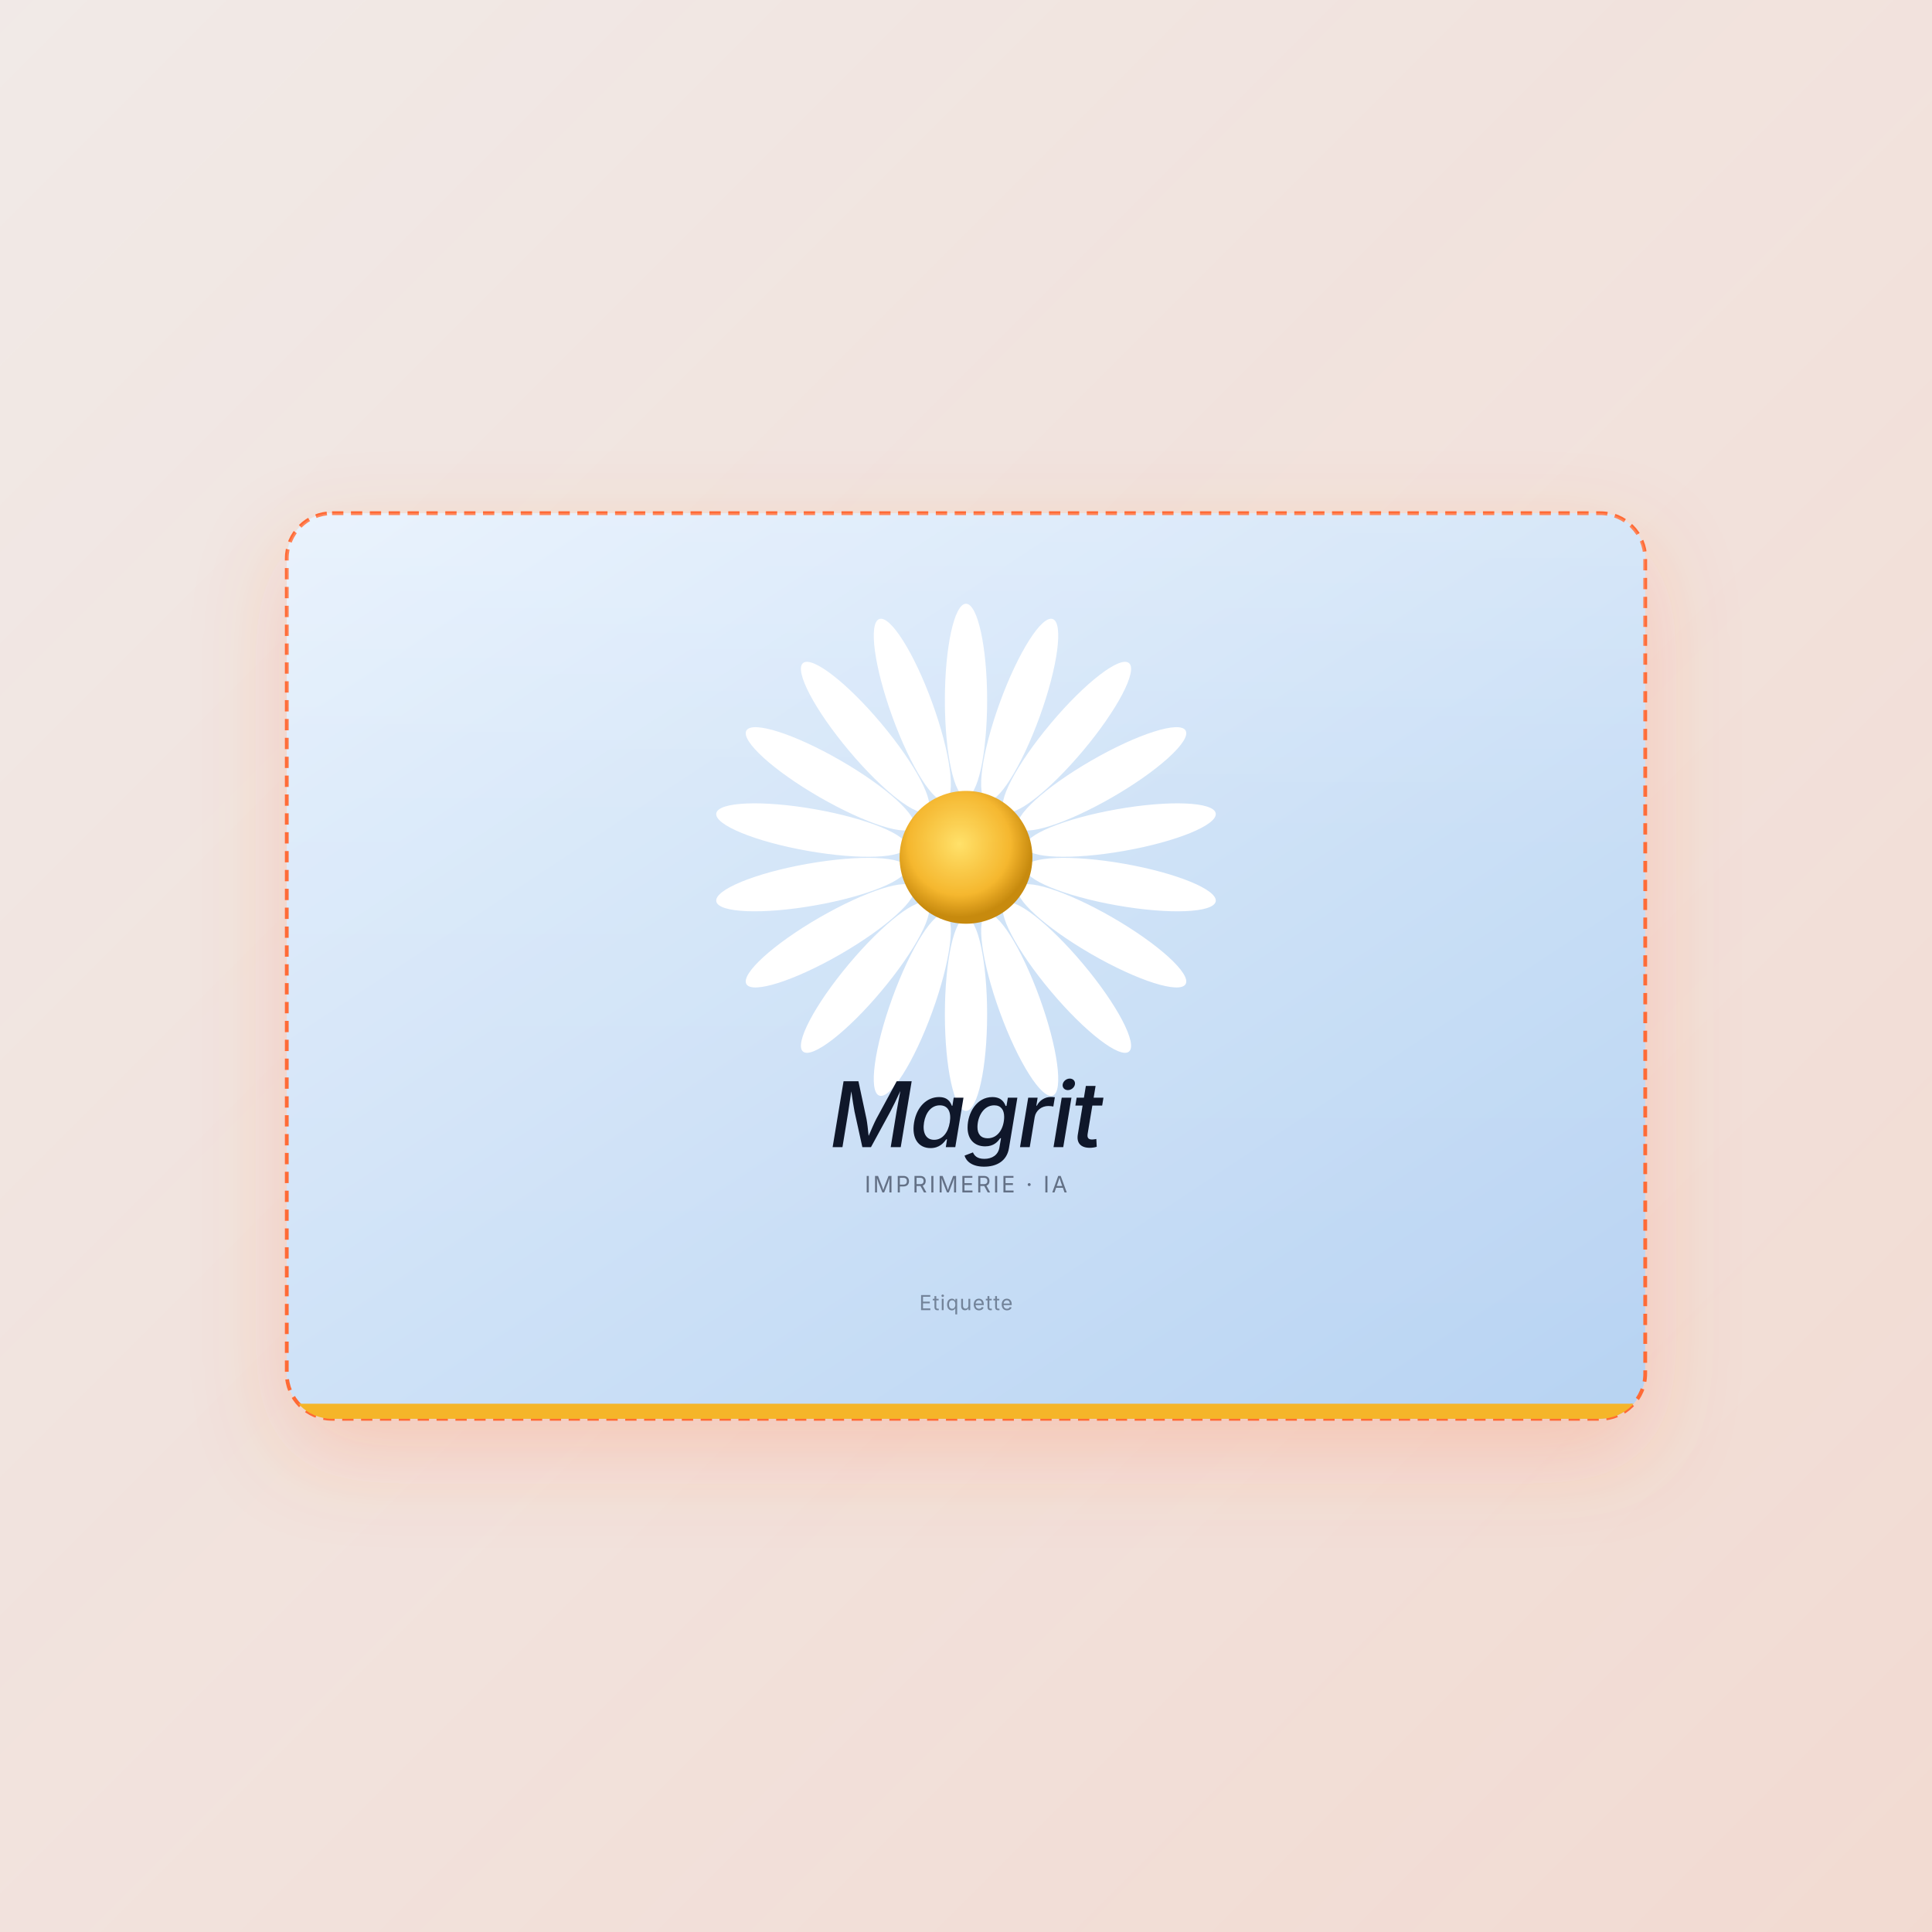
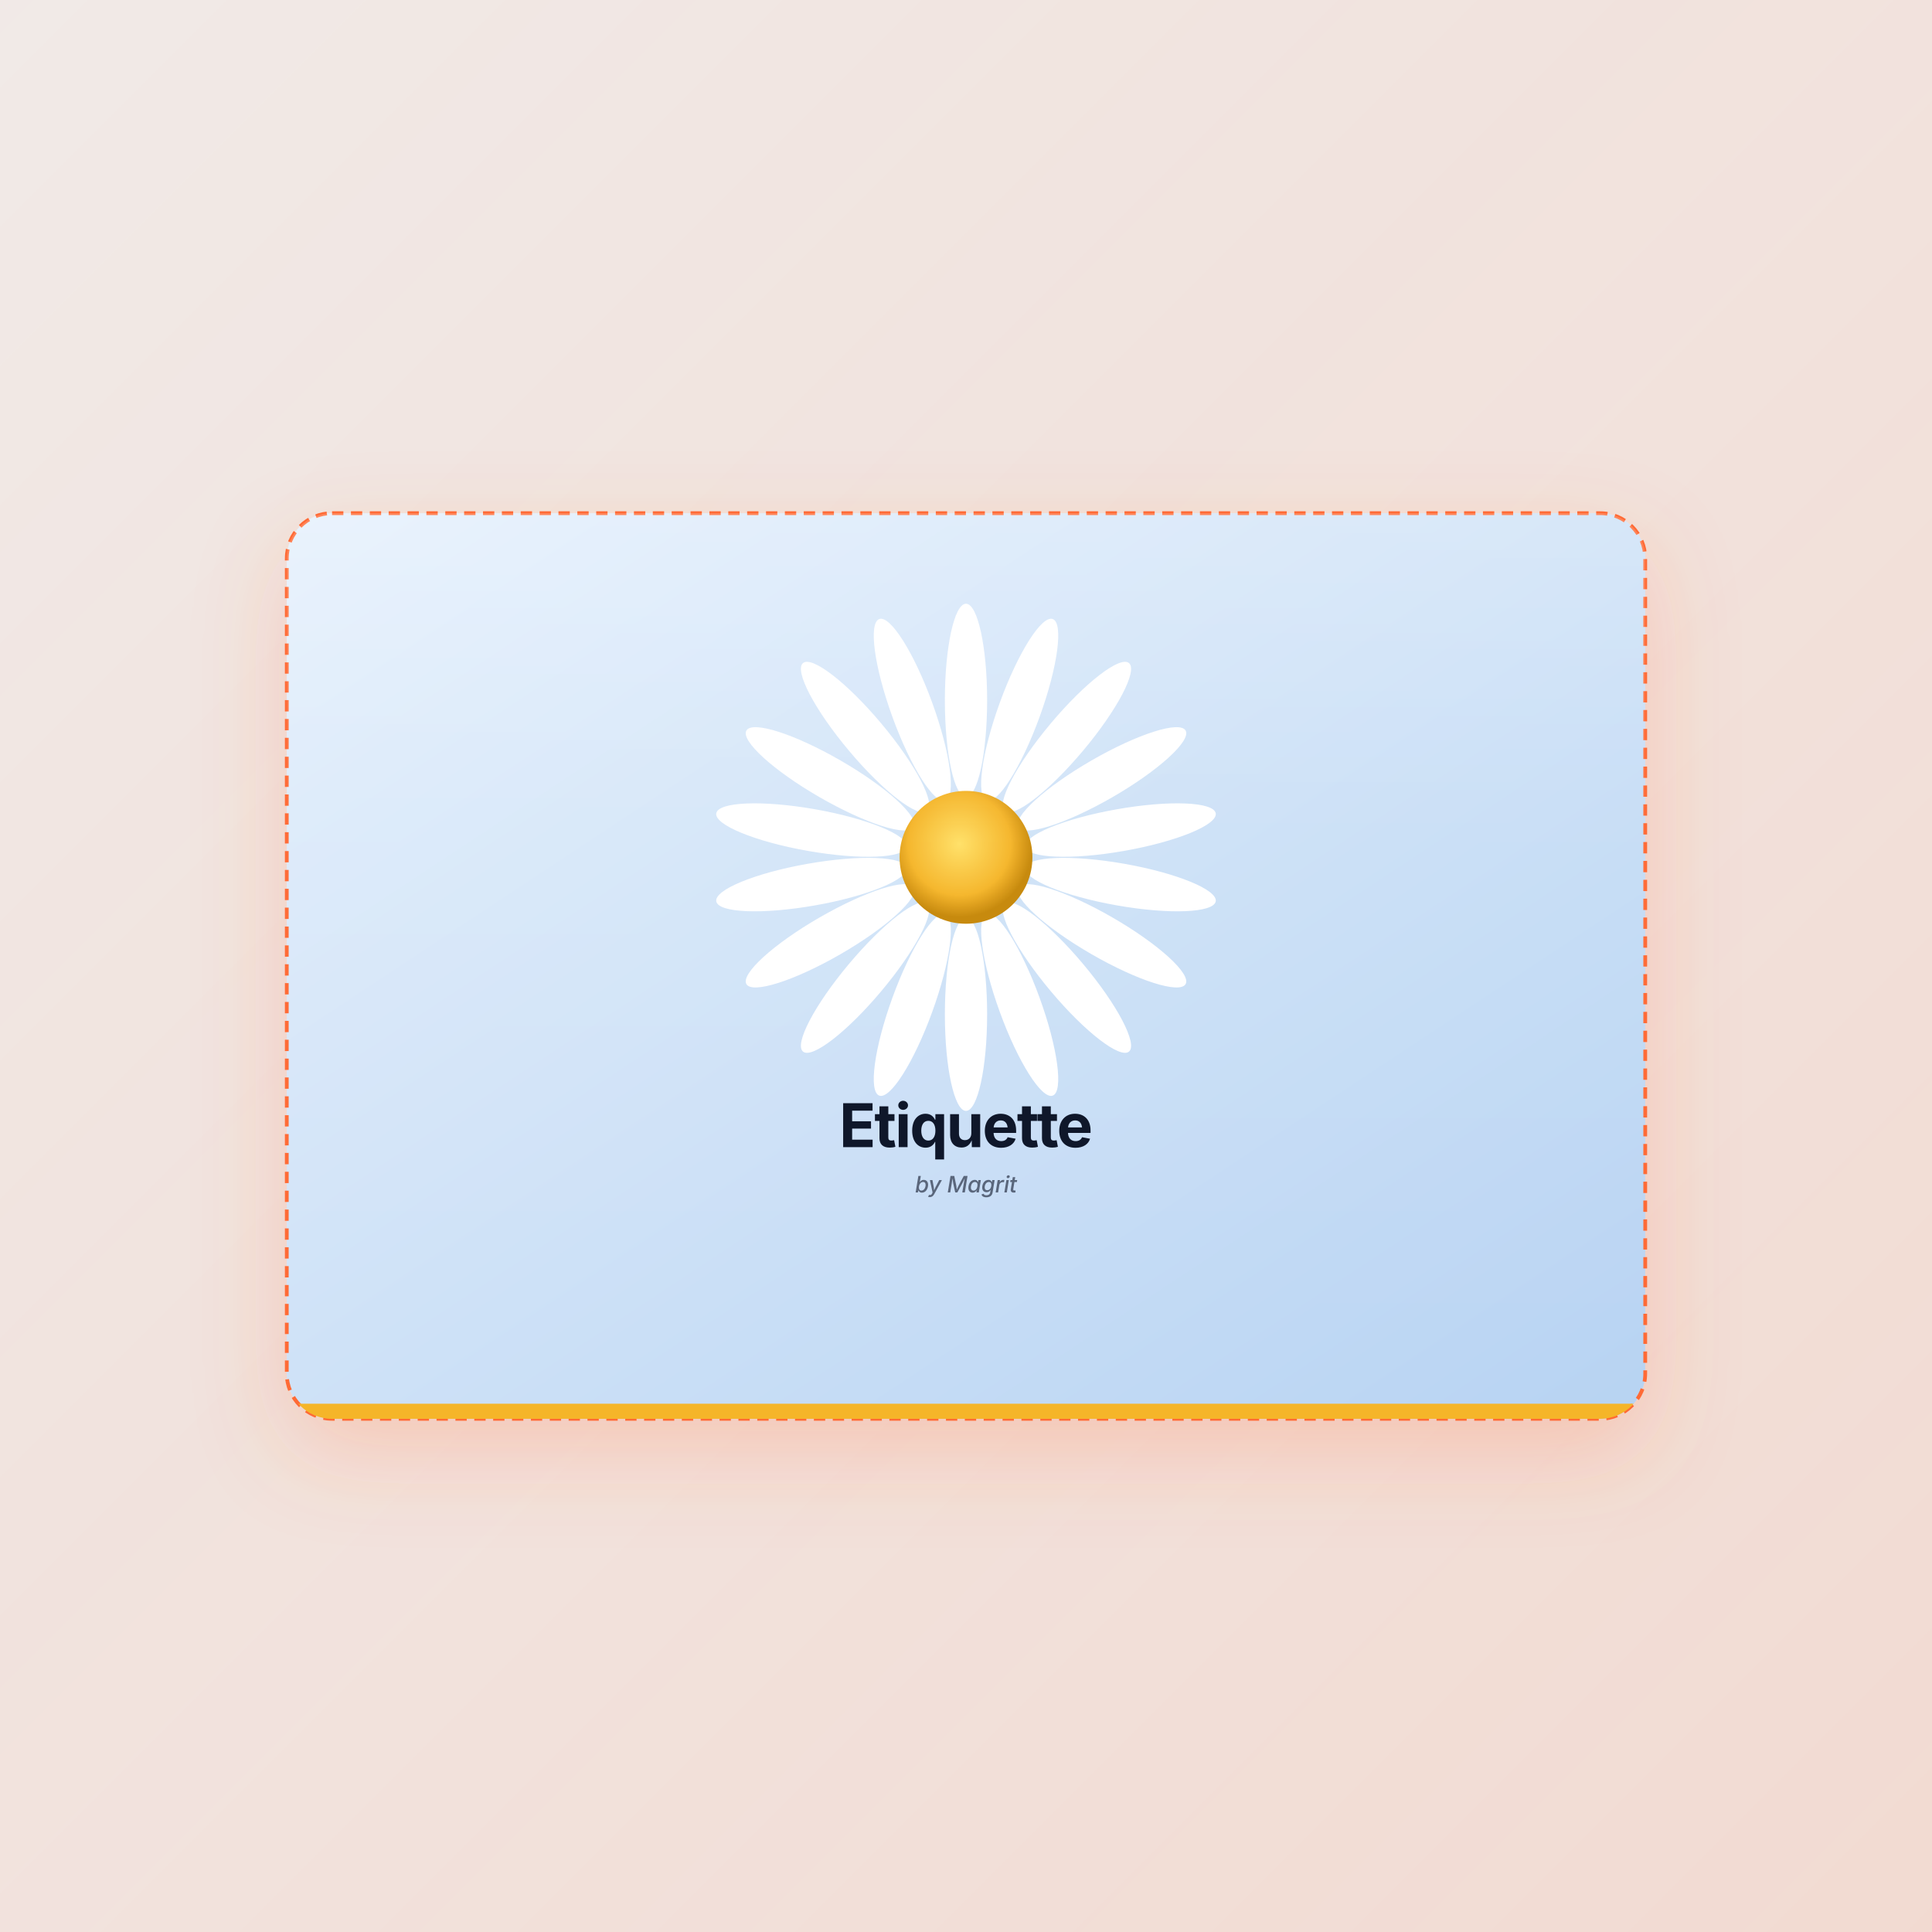
<svg xmlns="http://www.w3.org/2000/svg" viewBox="0 0 1024 1024" width="1024" height="1024">
  <defs>
    <linearGradient id="bg" x1="0%" y1="0%" x2="100%" y2="100%">
      <stop offset="0%" stop-color="#FF6B35" stop-opacity="0.05" />
      <stop offset="100%" stop-color="#FF6B35" stop-opacity="0.16" />
    </linearGradient>
    <linearGradient id="mgTileEtiq" x1="0%" y1="0%" x2="100%" y2="100%">
      <stop offset="0%" stop-color="#E5F0FC" />
      <stop offset="100%" stop-color="#B7D3F2" />
    </linearGradient>
    <radialGradient id="mgCoreEtiq" cx="45%" cy="40%" r="55%">
      <stop offset="0%" stop-color="#FFE066" />
      <stop offset="70%" stop-color="#F5B529" />
      <stop offset="100%" stop-color="#C68708" />
    </radialGradient>
    <clipPath id="etiqClip">
      <rect x="152" y="272" width="720" height="480" rx="24" ry="24" />
    </clipPath>
    <filter id="shadowDouble" x="-15%" y="-15%" width="130%" height="130%">
      <feDropShadow dx="0" dy="4" stdDeviation="6" flood-color="#000" flood-opacity="0.18" />
      <feDropShadow dx="0" dy="18" stdDeviation="24" flood-color="#FF6B35" flood-opacity="0.22" />
    </filter>
    <linearGradient id="paperHighlight" x1="0%" y1="0%" x2="0%" y2="100%">
      <stop offset="0%" stop-color="#ffffff" stop-opacity="0.35" />
      <stop offset="35%" stop-color="#ffffff" stop-opacity="0.05" />
      <stop offset="100%" stop-color="#ffffff" stop-opacity="0" />
    </linearGradient>
    <pattern id="paperTexture" width="6" height="6" patternUnits="userSpaceOnUse">
      <rect width="6" height="6" fill="white" />
      <circle cx="1" cy="1" r="0.3" fill="#e5e5e5" opacity="0.6" />
      <circle cx="4" cy="3" r="0.25" fill="#e5e5e5" opacity="0.5" />
    </pattern>
  </defs>
  <rect width="1024" height="1024" fill="url(#bg)" />
  <rect x="152" y="272" width="720" height="480" fill="url(#mgTileEtiq)" stroke="#FF6B35" stroke-width="2" stroke-dasharray="6 4" rx="24" ry="24" filter="url(#shadowDouble)" />
  <g clip-path="url(#etiqClip)">
    <g transform="translate(512 454.4)">
      <g fill="#FFFFFF">
        <ellipse cx="0" cy="-83.2" rx="11.2" ry="51.2" transform="rotate(0)" />
        <ellipse cx="0" cy="-83.2" rx="11.2" ry="51.2" transform="rotate(20)" />
        <ellipse cx="0" cy="-83.2" rx="11.2" ry="51.2" transform="rotate(40)" />
        <ellipse cx="0" cy="-83.2" rx="11.2" ry="51.2" transform="rotate(60)" />
        <ellipse cx="0" cy="-83.2" rx="11.2" ry="51.2" transform="rotate(80)" />
        <ellipse cx="0" cy="-83.2" rx="11.2" ry="51.2" transform="rotate(100)" />
        <ellipse cx="0" cy="-83.2" rx="11.2" ry="51.2" transform="rotate(120)" />
        <ellipse cx="0" cy="-83.2" rx="11.2" ry="51.2" transform="rotate(140)" />
        <ellipse cx="0" cy="-83.2" rx="11.2" ry="51.2" transform="rotate(160)" />
        <ellipse cx="0" cy="-83.2" rx="11.2" ry="51.2" transform="rotate(180)" />
        <ellipse cx="0" cy="-83.2" rx="11.2" ry="51.2" transform="rotate(200)" />
        <ellipse cx="0" cy="-83.2" rx="11.2" ry="51.2" transform="rotate(220)" />
        <ellipse cx="0" cy="-83.2" rx="11.2" ry="51.2" transform="rotate(240)" />
        <ellipse cx="0" cy="-83.2" rx="11.2" ry="51.2" transform="rotate(260)" />
        <ellipse cx="0" cy="-83.2" rx="11.2" ry="51.2" transform="rotate(280)" />
        <ellipse cx="0" cy="-83.2" rx="11.2" ry="51.2" transform="rotate(300)" />
        <ellipse cx="0" cy="-83.2" rx="11.2" ry="51.2" transform="rotate(320)" />
        <ellipse cx="0" cy="-83.2" rx="11.2" ry="51.2" transform="rotate(340)" />
      </g>
      <circle r="35.2" fill="url(#mgCoreEtiq)" />
    </g>
    <rect x="152" y="744" width="720" height="8" fill="#F5B529" />
  </g>
  <rect x="152" y="272" width="720" height="480" fill="url(#paperHighlight)" rx="24" ry="24" opacity="0.5" pointer-events="none" />
-   <text x="512" y="608" text-anchor="middle" font-family="Inter" font-size="48" font-weight="500" font-style="italic" fill="#0F172A" letter-spacing="-0.025em">Magrit</text>
-   <text x="512" y="632" text-anchor="middle" font-family="Inter" font-size="12" font-weight="400" fill="#0F172A" fill-opacity="0.55" letter-spacing="0.10em">IMPRIMERIE · IA</text>
-   <text x="512" y="694.4" text-anchor="middle" font-family="Inter" font-size="11" font-weight="400" fill="#0F172A" fill-opacity="0.45" letter-spacing="0.04em">Etiquette</text>
+   <text x="512" y="608" text-anchor="middle" font-family="Inter" font-size="32" font-weight="700" fill="#0F172A" letter-spacing="-0.025em">Etiquette</text>
+   <text x="512" y="632" text-anchor="middle" font-family="Inter" font-size="12" font-weight="500" font-style="italic" fill="#0F172A" fill-opacity="0.60" letter-spacing="-0.01em">by Magrit</text>
</svg>
